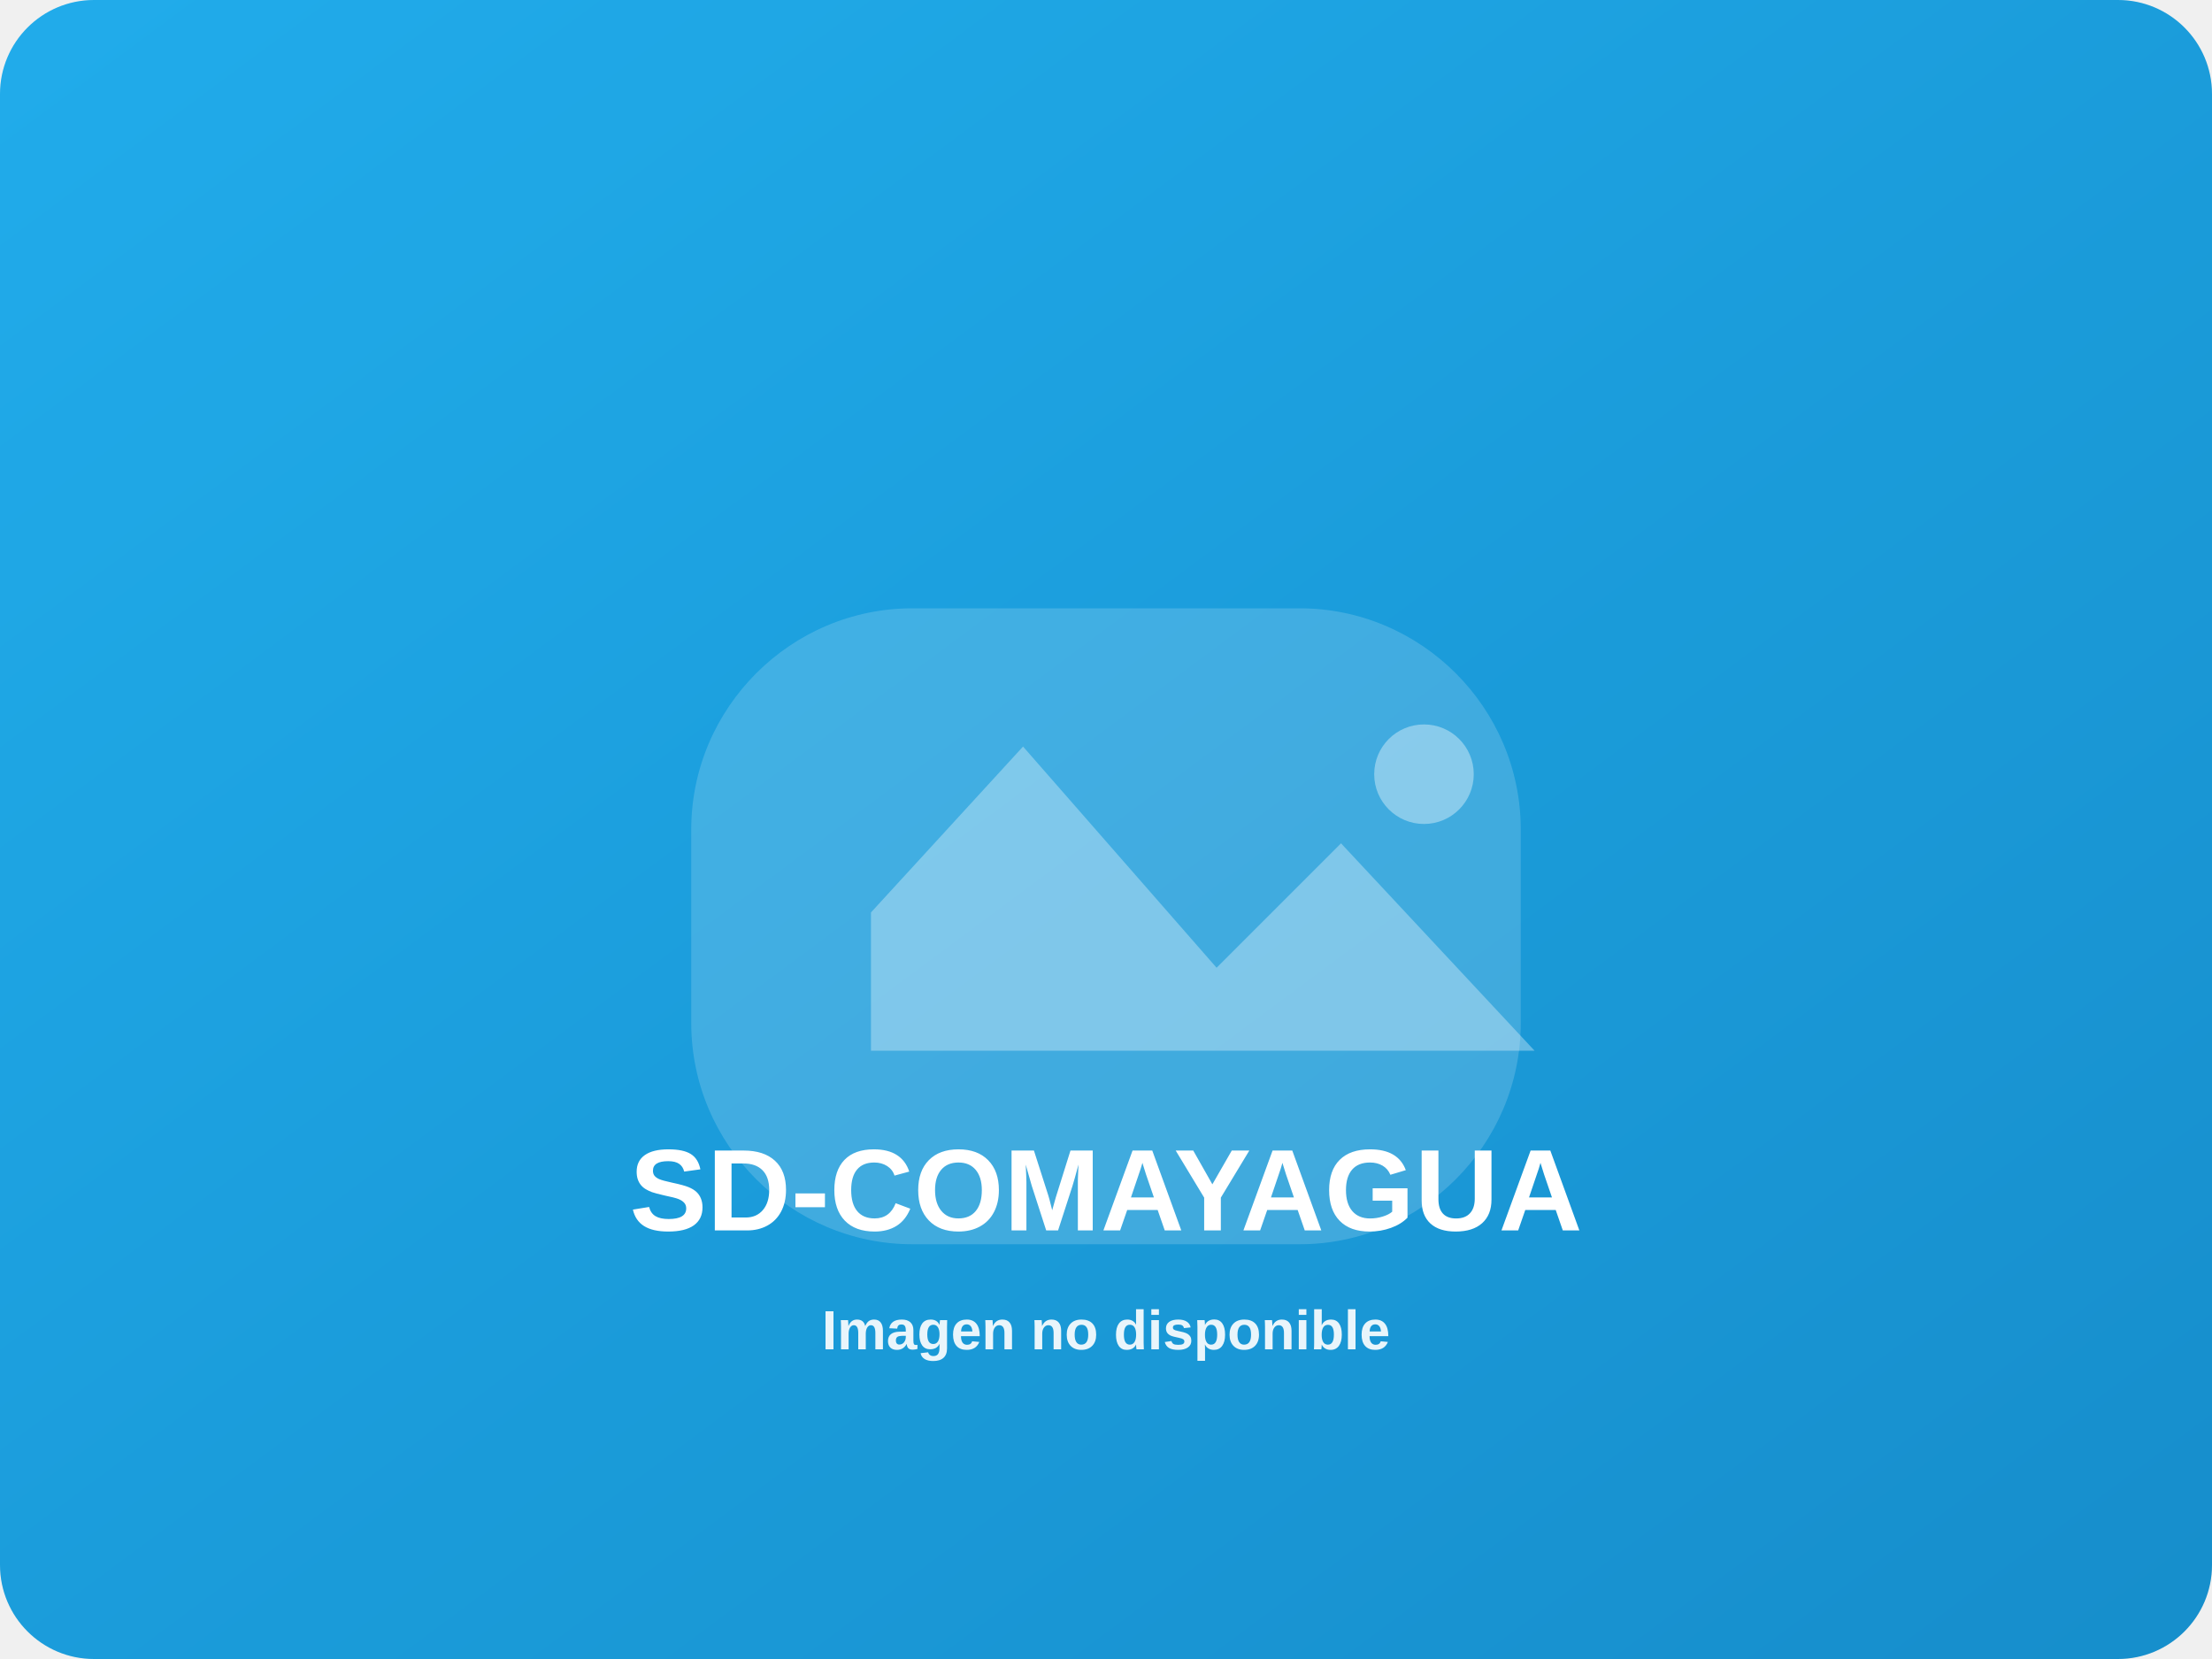
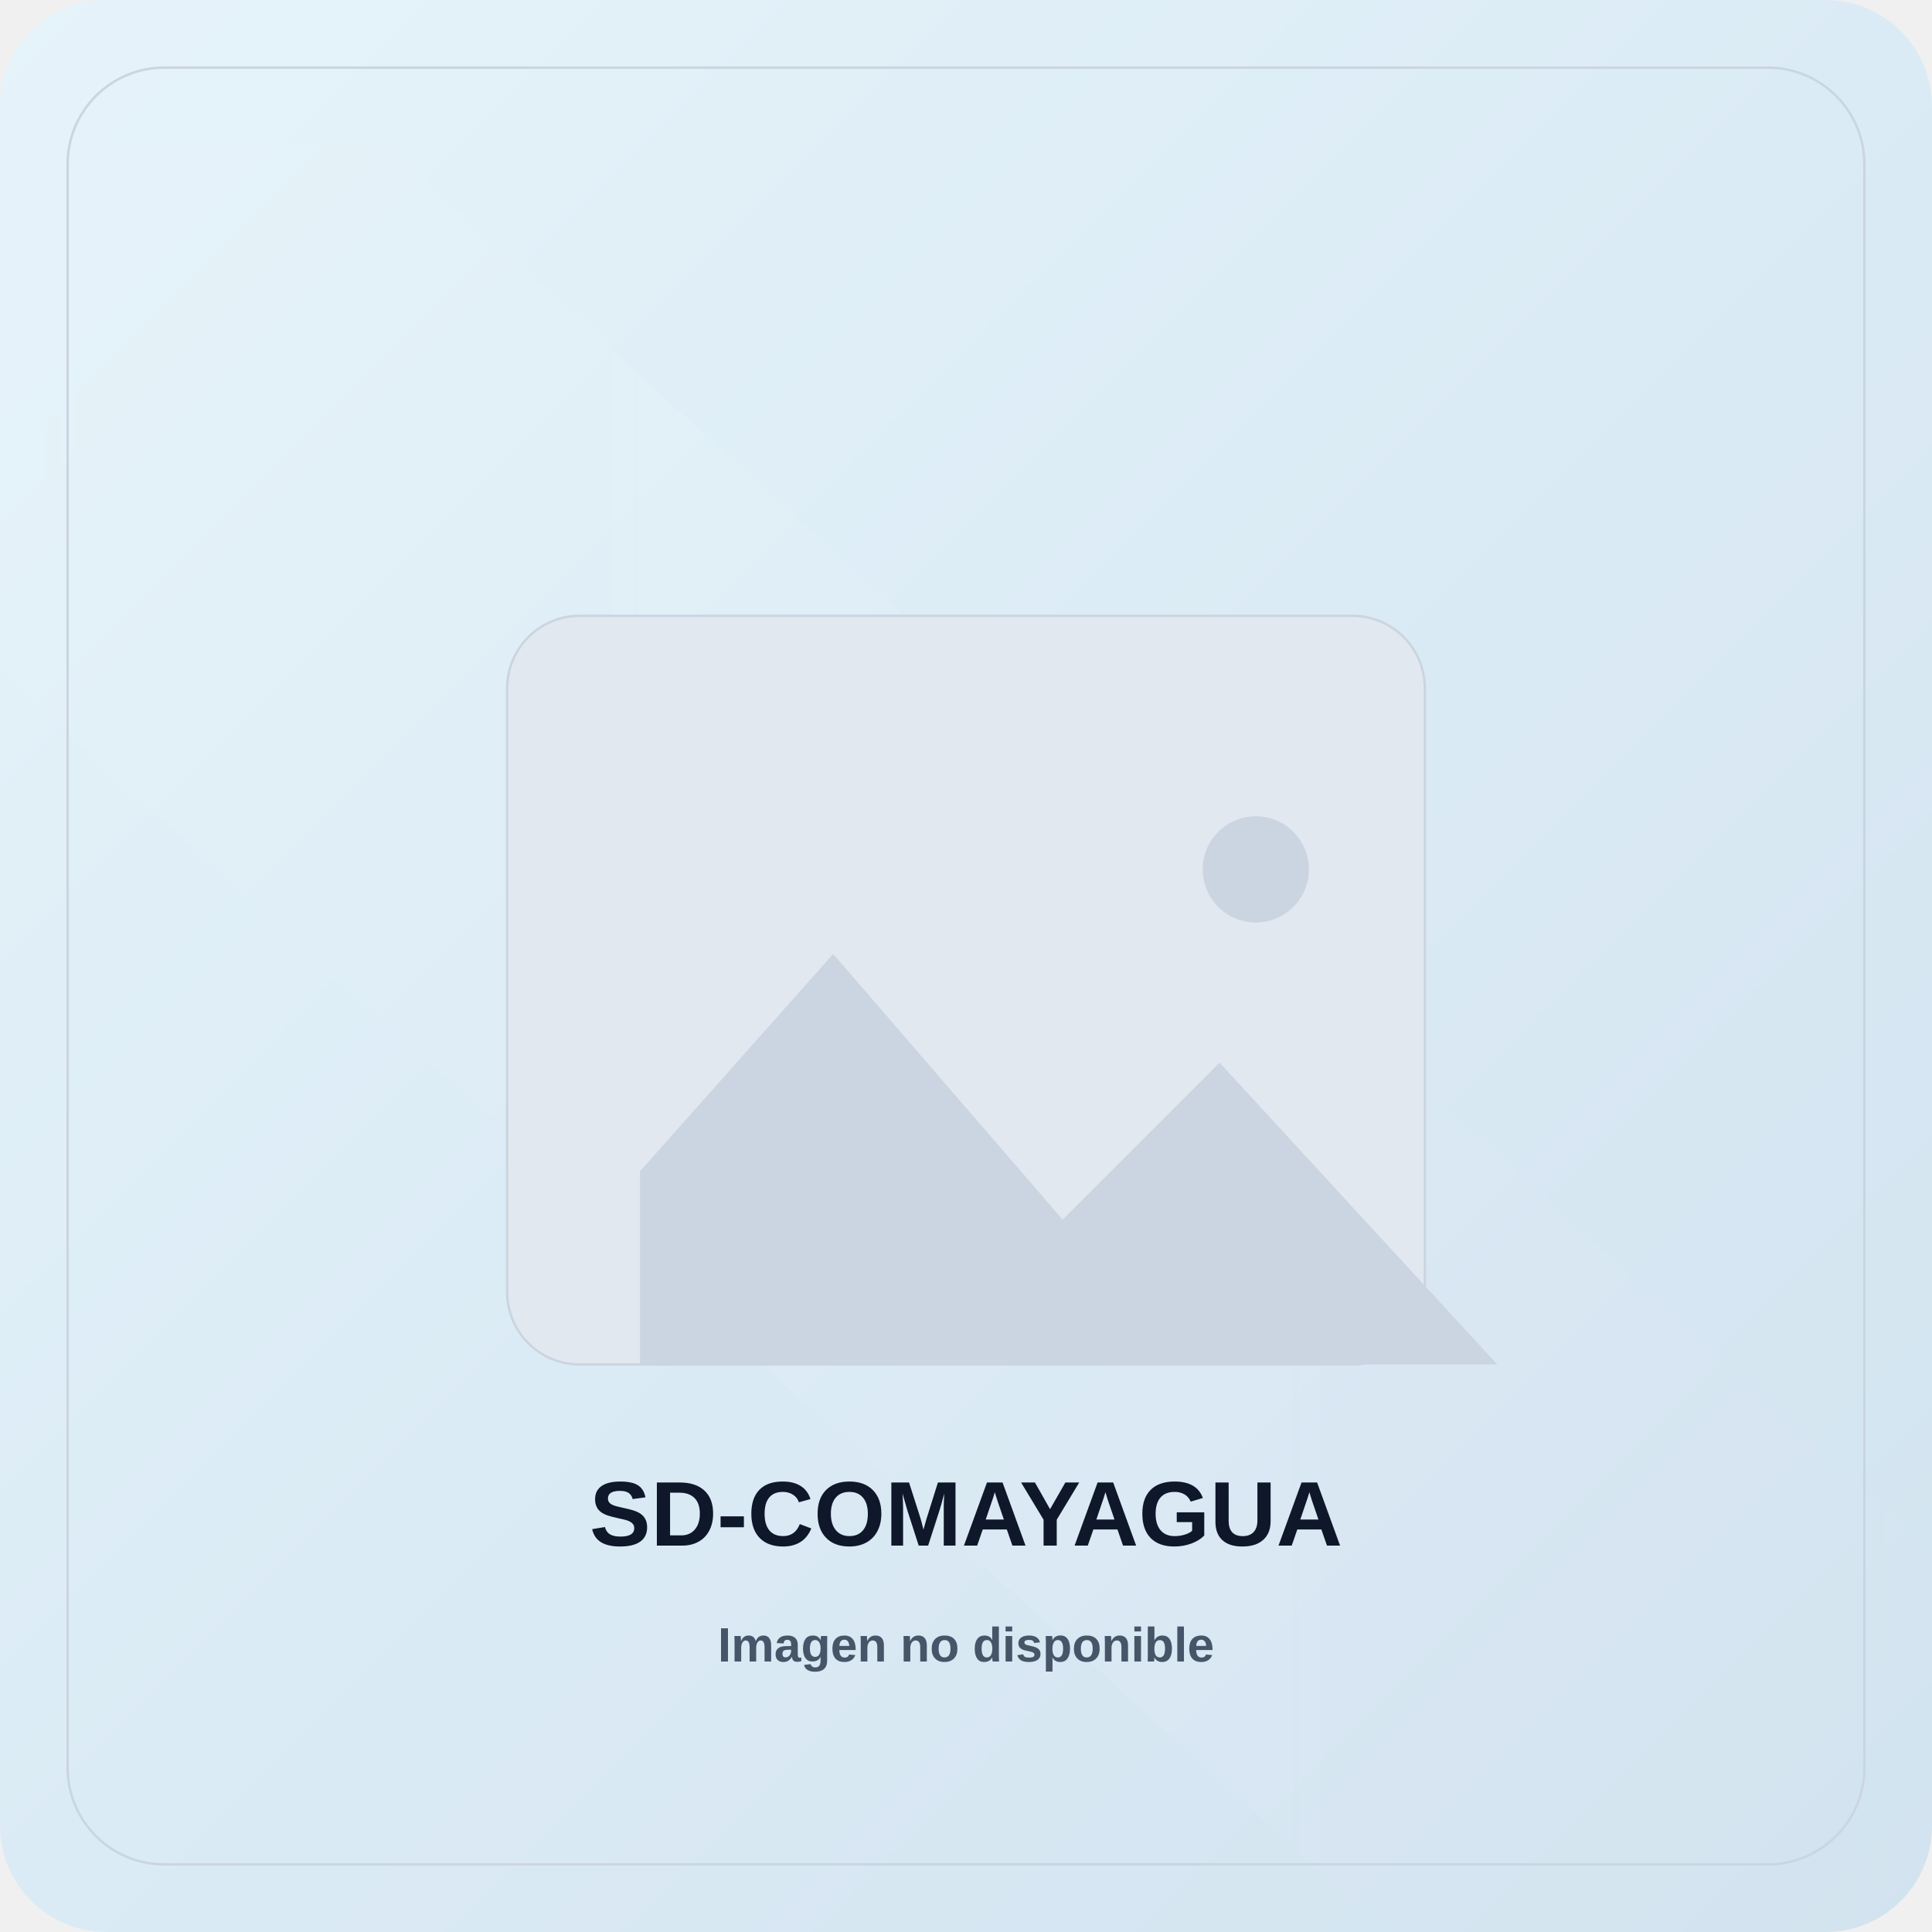
- <svg xmlns="http://www.w3.org/2000/svg" width="800" height="600" viewBox="0 0 800 600">
+ <svg xmlns="http://www.w3.org/2000/svg" width="800" height="800" viewBox="0 0 800 800">
  <defs>
-     <linearGradient id="g" x1="0" y1="0" x2="1" y2="1">
-       <stop offset="0" stop-color="#0ea5e9" />
-       <stop offset="1" stop-color="#0284c7" />
+     <linearGradient id="bg" x1="0" y1="0" x2="1" y2="1">
+       <stop offset="0" stop-color="#f8fafc" />
+       <stop offset="1" stop-color="#e2e8f0" />
    </linearGradient>
-     <linearGradient id="shine" x1="0" y1="0" x2="1" y2="0">
-       <stop offset="0" stop-color="rgba(255,255,255,0)" />
-       <stop offset="0.5" stop-color="rgba(255,255,255,0.22)" />
-       <stop offset="1" stop-color="rgba(255,255,255,0)" />
+     <linearGradient id="accent" x1="0" y1="0" x2="1" y2="0">
+       <stop offset="0" stop-color="#0ea5e9" stop-opacity="0" />
+       <stop offset="0.5" stop-color="#0ea5e9" stop-opacity="0.22" />
+       <stop offset="1" stop-color="#0ea5e9" stop-opacity="0" />
    </linearGradient>
    <mask id="m">
-       <rect width="800" height="600" fill="#fff" />
-       <path d="M-200 0 L200 0 L1000 600 L600 600 Z" fill="url(#shine)" />
+       <rect width="800" height="800" fill="#fff" />
+       <path d="M-240 60 L160 60 L1040 860 L640 860 Z" fill="url(#accent)" />
    </mask>
  </defs>
-   <rect width="800" height="600" rx="34" fill="url(#g)" />
-   <rect width="800" height="600" rx="34" fill="#fff" opacity="0.08" mask="url(#m)" />
-   <g opacity="0.92">
-     <path d="M250 300c0-44 36-80 80-80h140c44 0 80 36 80 80v70c0 44-36 80-80 80H330c-44 0-80-36-80-80v-70z" fill="rgba(255,255,255,0.18)" />
-     <path d="M315 330l55-60 70 80 45-45 70 75H315z" fill="rgba(255,255,255,0.36)" />
-     <circle cx="515" cy="280" r="18" fill="rgba(255,255,255,0.42)" />
+   <rect width="800" height="800" rx="44" fill="url(#bg)" />
+   <rect width="800" height="800" rx="44" fill="#0ea5e9" opacity="0.08" mask="url(#m)" />
+   <rect x="28" y="28" width="744" height="744" rx="40" fill="none" stroke="#cbd5e1" />
+   <g transform="translate(0,10)">
+     <rect x="210" y="245" width="380" height="310" rx="30" fill="#e2e8f0" stroke="#cbd5e1" />
+     <path d="M265 475l80-90 95 110 65-65 115 125H265z" fill="#cbd5e1" />
+     <circle cx="520" cy="350" r="22" fill="#cbd5e1" />
  </g>
-   <text x="400" y="445" text-anchor="middle" font-family="Arial, Helvetica, sans-serif" font-size="42" font-weight="800" fill="#ffffff">SD-COMAYAGUA</text>
-   <text x="400" y="488" text-anchor="middle" font-family="Arial, Helvetica, sans-serif" font-size="20" font-weight="600" fill="rgba(255,255,255,0.9)">Imagen no disponible</text>
+   <text x="400" y="640" text-anchor="middle" font-family="Arial, Helvetica, sans-serif" font-size="38" font-weight="800" fill="#0f172a">SD-COMAYAGUA</text>
+   <text x="400" y="688" text-anchor="middle" font-family="Arial, Helvetica, sans-serif" font-size="20" font-weight="700" fill="#475569">Imagen no disponible</text>
</svg>
